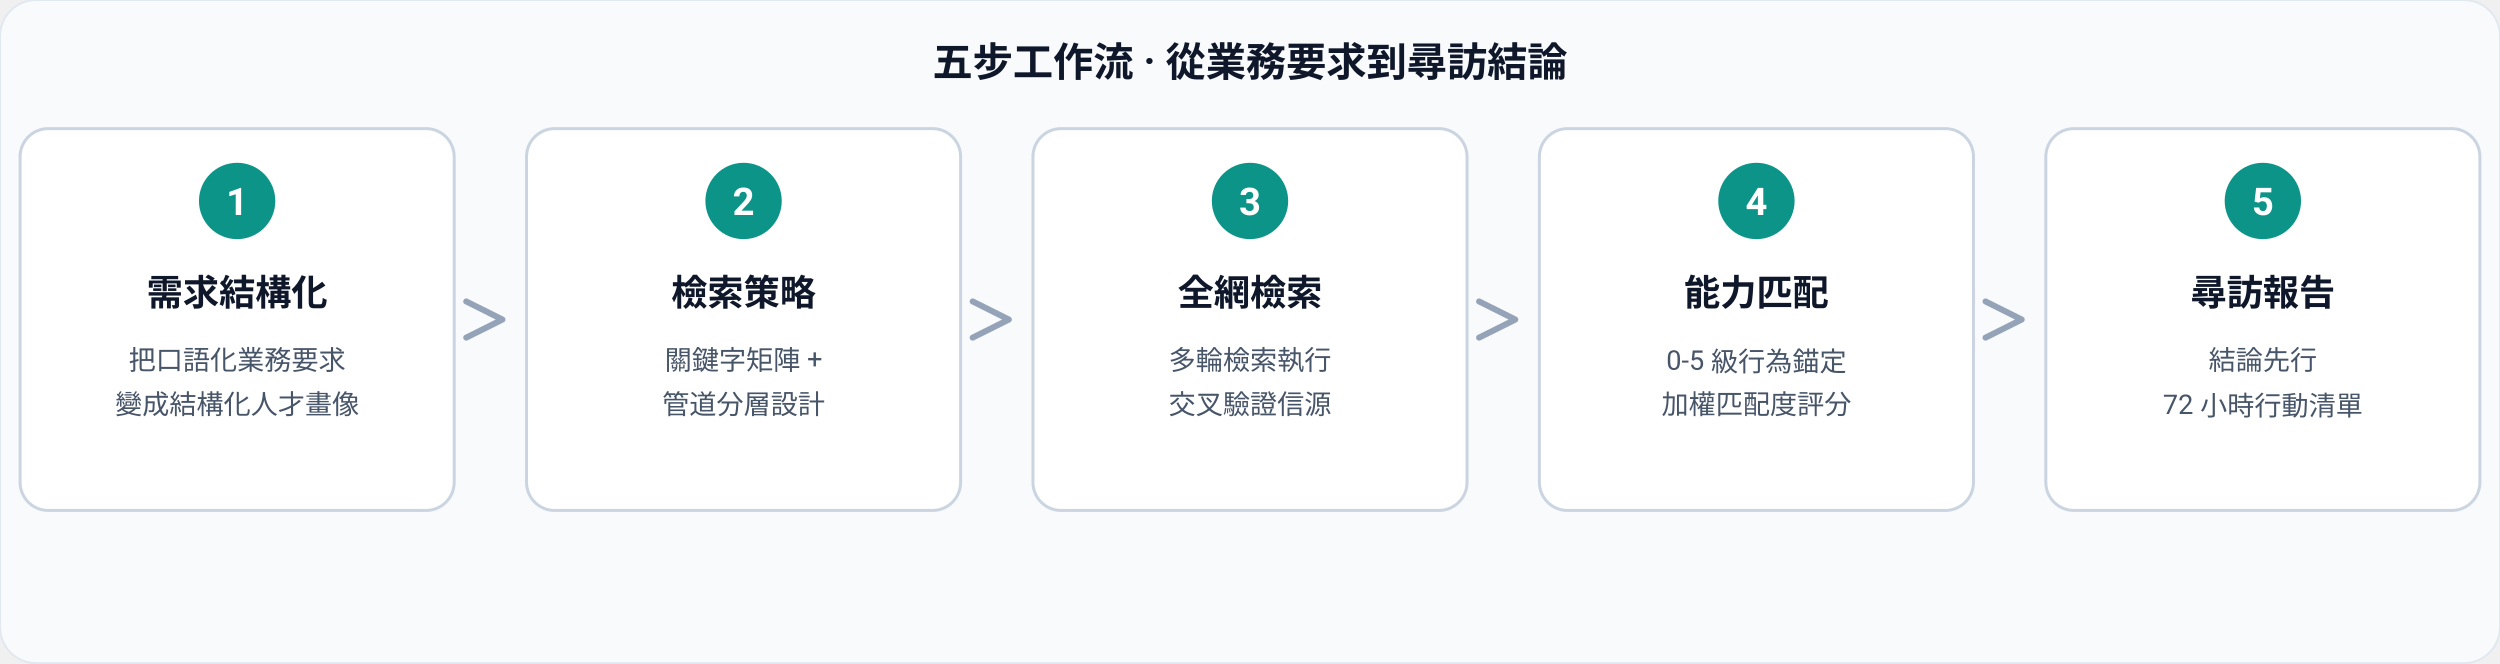
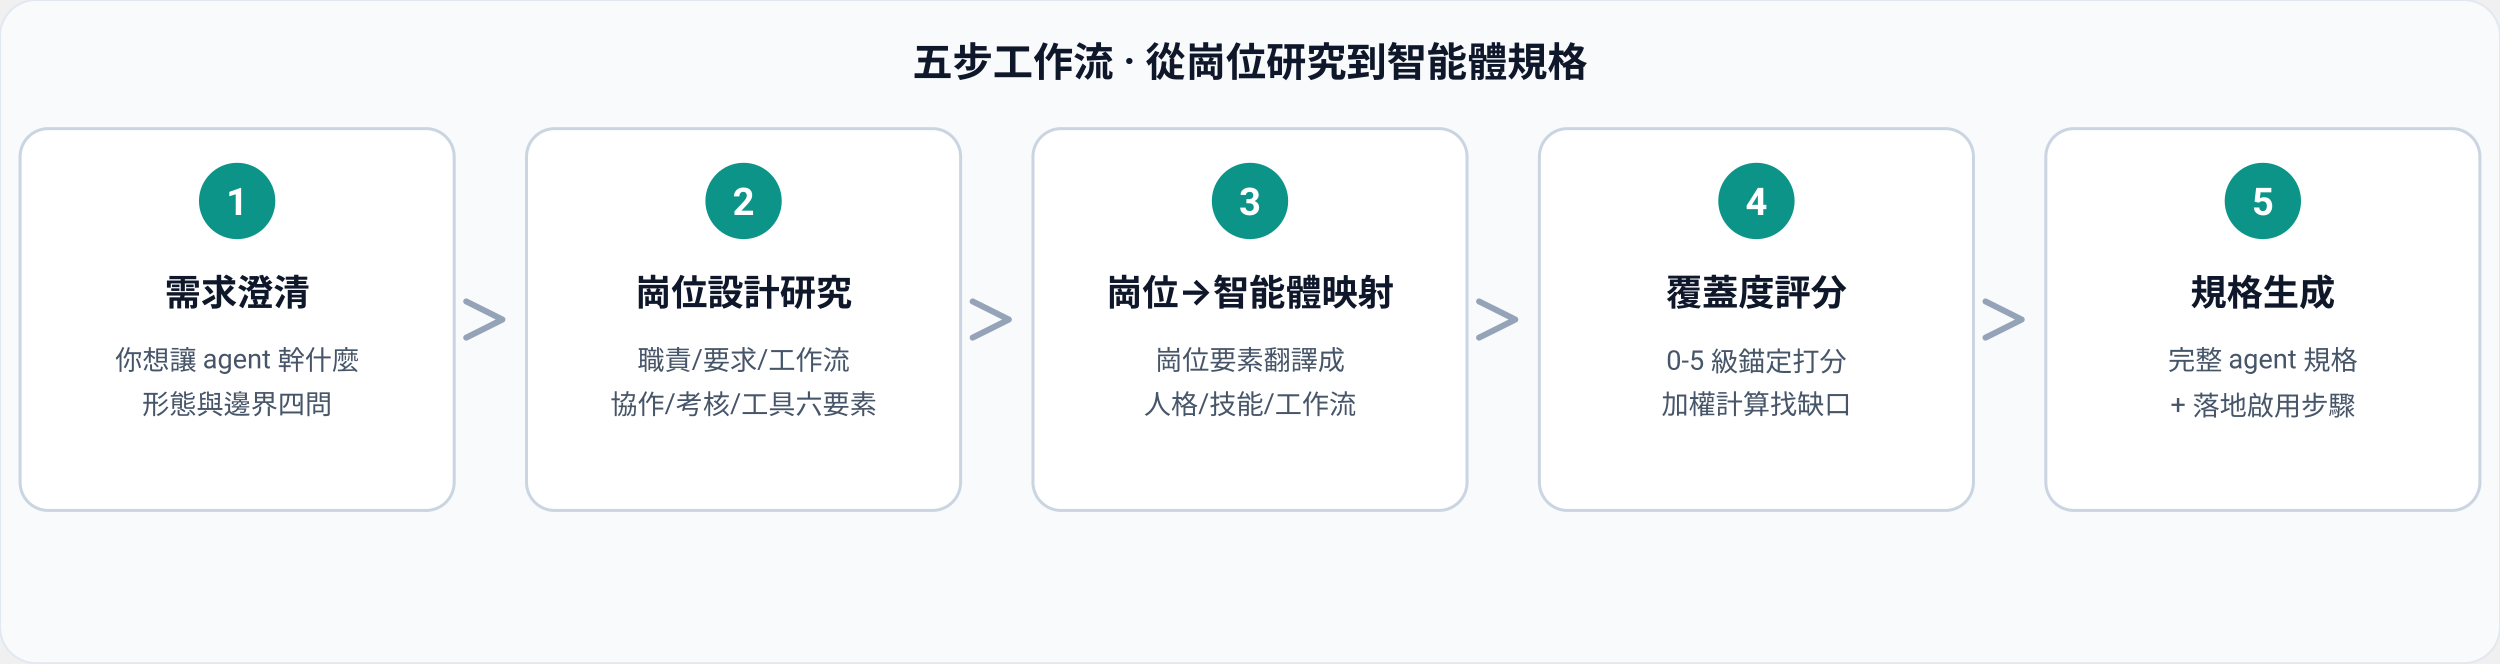
<svg xmlns="http://www.w3.org/2000/svg" viewBox="0 0 1244 330" width="1244" height="330" font-family="system-ui, -apple-system, 'Segoe UI', Roboto, 'PingFang SC', 'Noto Sans Arabic', 'Microsoft YaHei', sans-serif">
  <rect x="0" y="0" width="1244" height="330" rx="18" fill="#f8fafc" stroke="#e2e8f0" stroke-width="1" />
-   <text x="622.0" y="38" text-anchor="middle" font-size="20" font-weight="700" fill="#0f172a">五步工作流 · 從業務要求到尋訪結論</text>
+   <text x="622.0" y="38" text-anchor="middle" font-size="20" font-weight="700" fill="#0f172a">五步工作流 · 從崗位研究到智能體規格</text>
  <rect x="10" y="64" width="216" height="190" rx="14" fill="#ffffff" stroke="#cbd5e1" stroke-width="1.5" />
  <circle cx="118.0" cy="100" r="19" fill="#0d9488" />
  <text x="118.0" y="107" text-anchor="middle" font-size="19" font-weight="700" fill="#ffffff">1</text>
-   <text x="118.0" y="152" text-anchor="middle" font-size="18" font-weight="700" fill="#0f172a">需求結構化</text>
-   <text x="118.0" y="184" text-anchor="middle" font-size="13.5" fill="#475569">把口語化業務要求</text>
-   <text x="118.0" y="206" text-anchor="middle" font-size="13.5" fill="#475569">變成結構化人才畫像</text>
+   <text x="118.0" y="152" text-anchor="middle" font-size="18" font-weight="700" fill="#0f172a">需求澄清</text>
+   <text x="118.0" y="184" text-anchor="middle" font-size="13.5" fill="#475569">你想讓 agent 幹什麼</text>
+   <text x="118.0" y="206" text-anchor="middle" font-size="13.5" fill="#475569">形態與邊界四問</text>
  <path d="M 232 150.0 L 250 159.0 L 232 168.0" fill="none" stroke="#94a3b8" stroke-width="3" stroke-linecap="round" stroke-linejoin="round" />
  <rect x="262" y="64" width="216" height="190" rx="14" fill="#ffffff" stroke="#cbd5e1" stroke-width="1.5" />
  <circle cx="370.0" cy="100" r="19" fill="#0d9488" />
  <text x="370.0" y="107" text-anchor="middle" font-size="19" font-weight="700" fill="#ffffff">2</text>
-   <text x="370.0" y="152" text-anchor="middle" font-size="18" font-weight="700" fill="#0f172a">檢索策略</text>
-   <text x="370.0" y="184" text-anchor="middle" font-size="13.5" fill="#475569">關鍵字矩陣 +</text>
-   <text x="370.0" y="206" text-anchor="middle" font-size="13.5" fill="#475569">管道分層設計</text>
+   <text x="370.0" y="152" text-anchor="middle" font-size="18" font-weight="700" fill="#0f172a">崗位設計研究</text>
+   <text x="370.0" y="184" text-anchor="middle" font-size="13.5" fill="#475569">職責/要求/工作流</text>
+   <text x="370.0" y="206" text-anchor="middle" font-size="13.5" fill="#475569">協作/考核/工具六要素</text>
  <path d="M 484 150.0 L 502 159.0 L 484 168.0" fill="none" stroke="#94a3b8" stroke-width="3" stroke-linecap="round" stroke-linejoin="round" />
  <rect x="514" y="64" width="216" height="190" rx="14" fill="#ffffff" stroke="#cbd5e1" stroke-width="1.5" />
  <circle cx="622.0" cy="100" r="19" fill="#0d9488" />
  <text x="622.0" y="107" text-anchor="middle" font-size="19" font-weight="700" fill="#ffffff">3</text>
-   <text x="622.0" y="152" text-anchor="middle" font-size="18" font-weight="700" fill="#0f172a">全網檢索</text>
-   <text x="622.0" y="184" text-anchor="middle" font-size="13.5" fill="#475569">多輪檢索執行</text>
-   <text x="622.0" y="206" text-anchor="middle" font-size="13.5" fill="#475569">交叉驗證信源</text>
+   <text x="622.0" y="152" text-anchor="middle" font-size="18" font-weight="700" fill="#0f172a">崗位→智能體映射</text>
+   <text x="622.0" y="184" text-anchor="middle" font-size="13.5" fill="#475569">崗位要素翻譯成</text>
+   <text x="622.0" y="206" text-anchor="middle" font-size="13.5" fill="#475569">人格/技能/工作流</text>
  <path d="M 736 150.0 L 754 159.0 L 736 168.0" fill="none" stroke="#94a3b8" stroke-width="3" stroke-linecap="round" stroke-linejoin="round" />
  <rect x="766" y="64" width="216" height="190" rx="14" fill="#ffffff" stroke="#cbd5e1" stroke-width="1.5" />
  <circle cx="874.0" cy="100" r="19" fill="#0d9488" />
  <text x="874.0" y="107" text-anchor="middle" font-size="19" font-weight="700" fill="#ffffff">4</text>
-   <text x="874.0" y="152" text-anchor="middle" font-size="18" font-weight="700" fill="#0f172a">能力匹配</text>
-   <text x="874.0" y="184" text-anchor="middle" font-size="13.5" fill="#475569">0-5 級行為錨定</text>
-   <text x="874.0" y="206" text-anchor="middle" font-size="13.5" fill="#475569">加權匹配度評分</text>
+   <text x="874.0" y="152" text-anchor="middle" font-size="18" font-weight="700" fill="#0f172a">覆蓋度評分</text>
+   <text x="874.0" y="184" text-anchor="middle" font-size="13.5" fill="#475569">0-5 級錨定打分</text>
+   <text x="874.0" y="206" text-anchor="middle" font-size="13.5" fill="#475569">加權計算找缺口</text>
  <path d="M 988 150.0 L 1006 159.0 L 988 168.0" fill="none" stroke="#94a3b8" stroke-width="3" stroke-linecap="round" stroke-linejoin="round" />
  <rect x="1018" y="64" width="216" height="190" rx="14" fill="#ffffff" stroke="#cbd5e1" stroke-width="1.5" />
  <circle cx="1126.0" cy="100" r="19" fill="#0d9488" />
  <text x="1126.0" y="107" text-anchor="middle" font-size="19" font-weight="700" fill="#ffffff">5</text>
-   <text x="1126.0" y="152" text-anchor="middle" font-size="18" font-weight="700" fill="#0f172a">尋訪報告</text>
-   <text x="1126.0" y="184" text-anchor="middle" font-size="13.5" fill="#475569">結論先行</text>
-   <text x="1126.0" y="206" text-anchor="middle" font-size="13.5" fill="#475569">72 小時行動清單</text>
+   <text x="1126.0" y="152" text-anchor="middle" font-size="18" font-weight="700" fill="#0f172a">規格生成</text>
+   <text x="1126.0" y="184" text-anchor="middle" font-size="13.5" fill="#475569">完整 agent 規格</text>
+   <text x="1126.0" y="206" text-anchor="middle" font-size="13.5" fill="#475569">+ 落地啟用步驟</text>
</svg>
